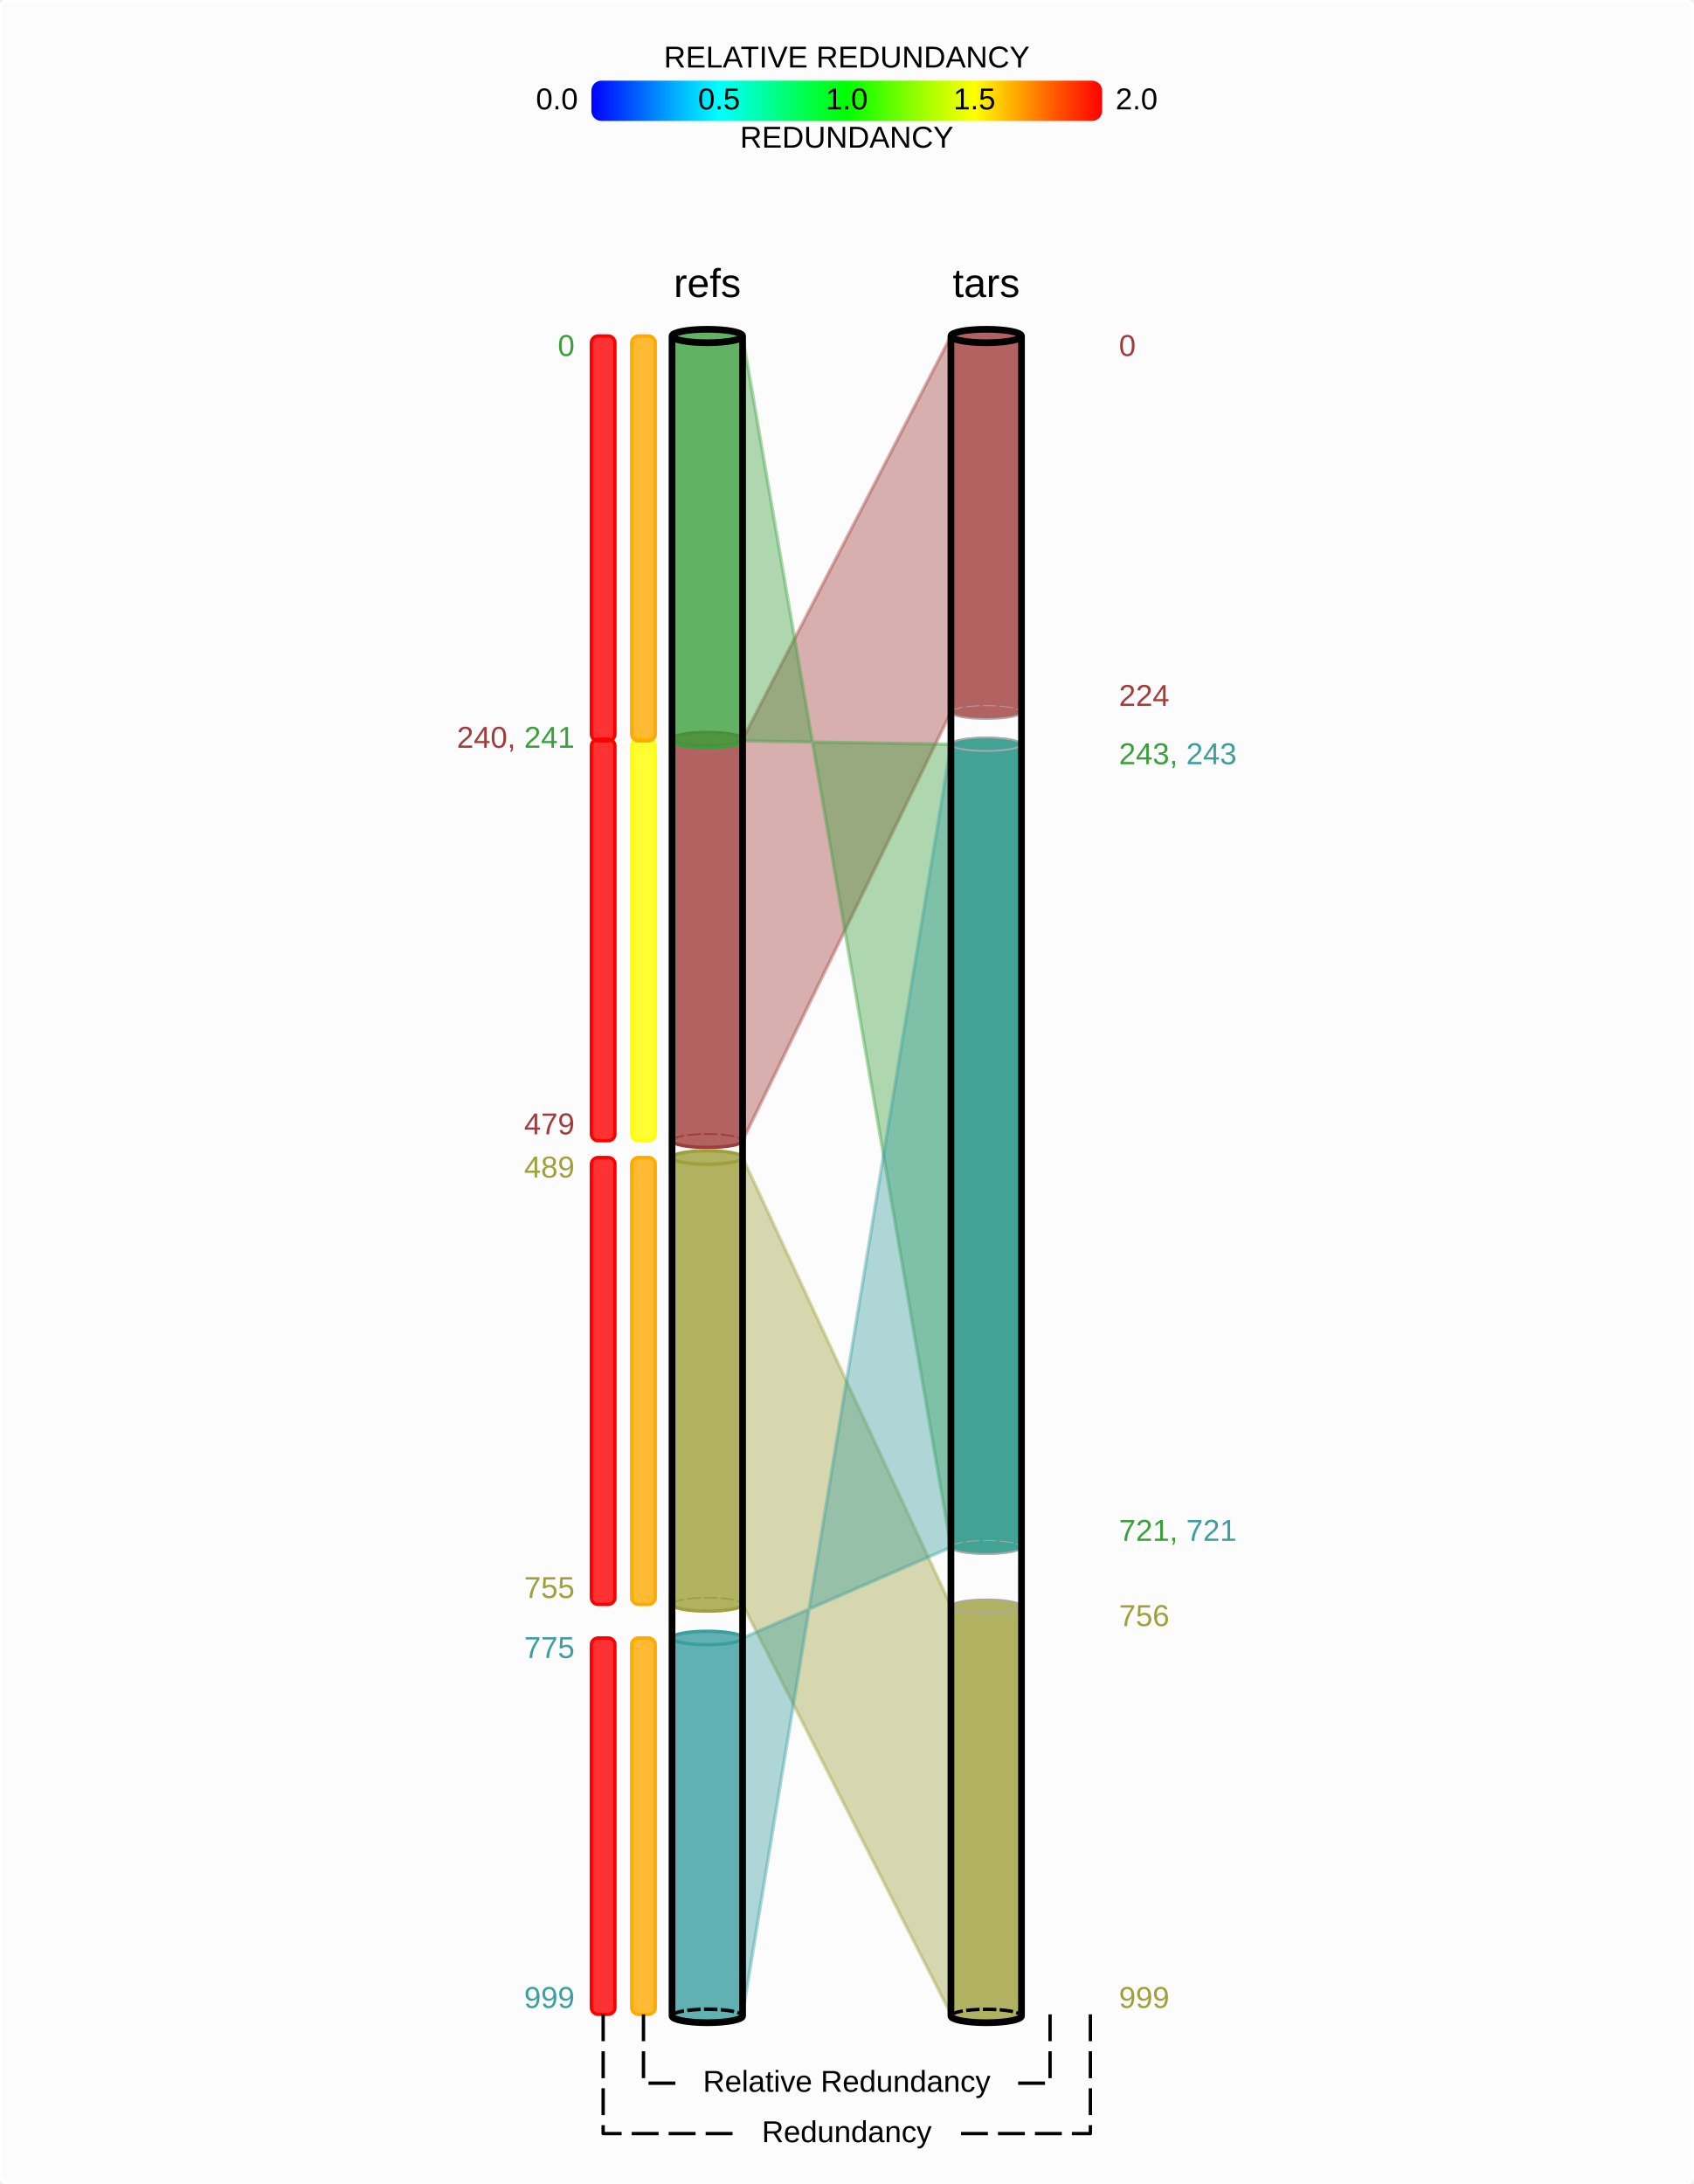
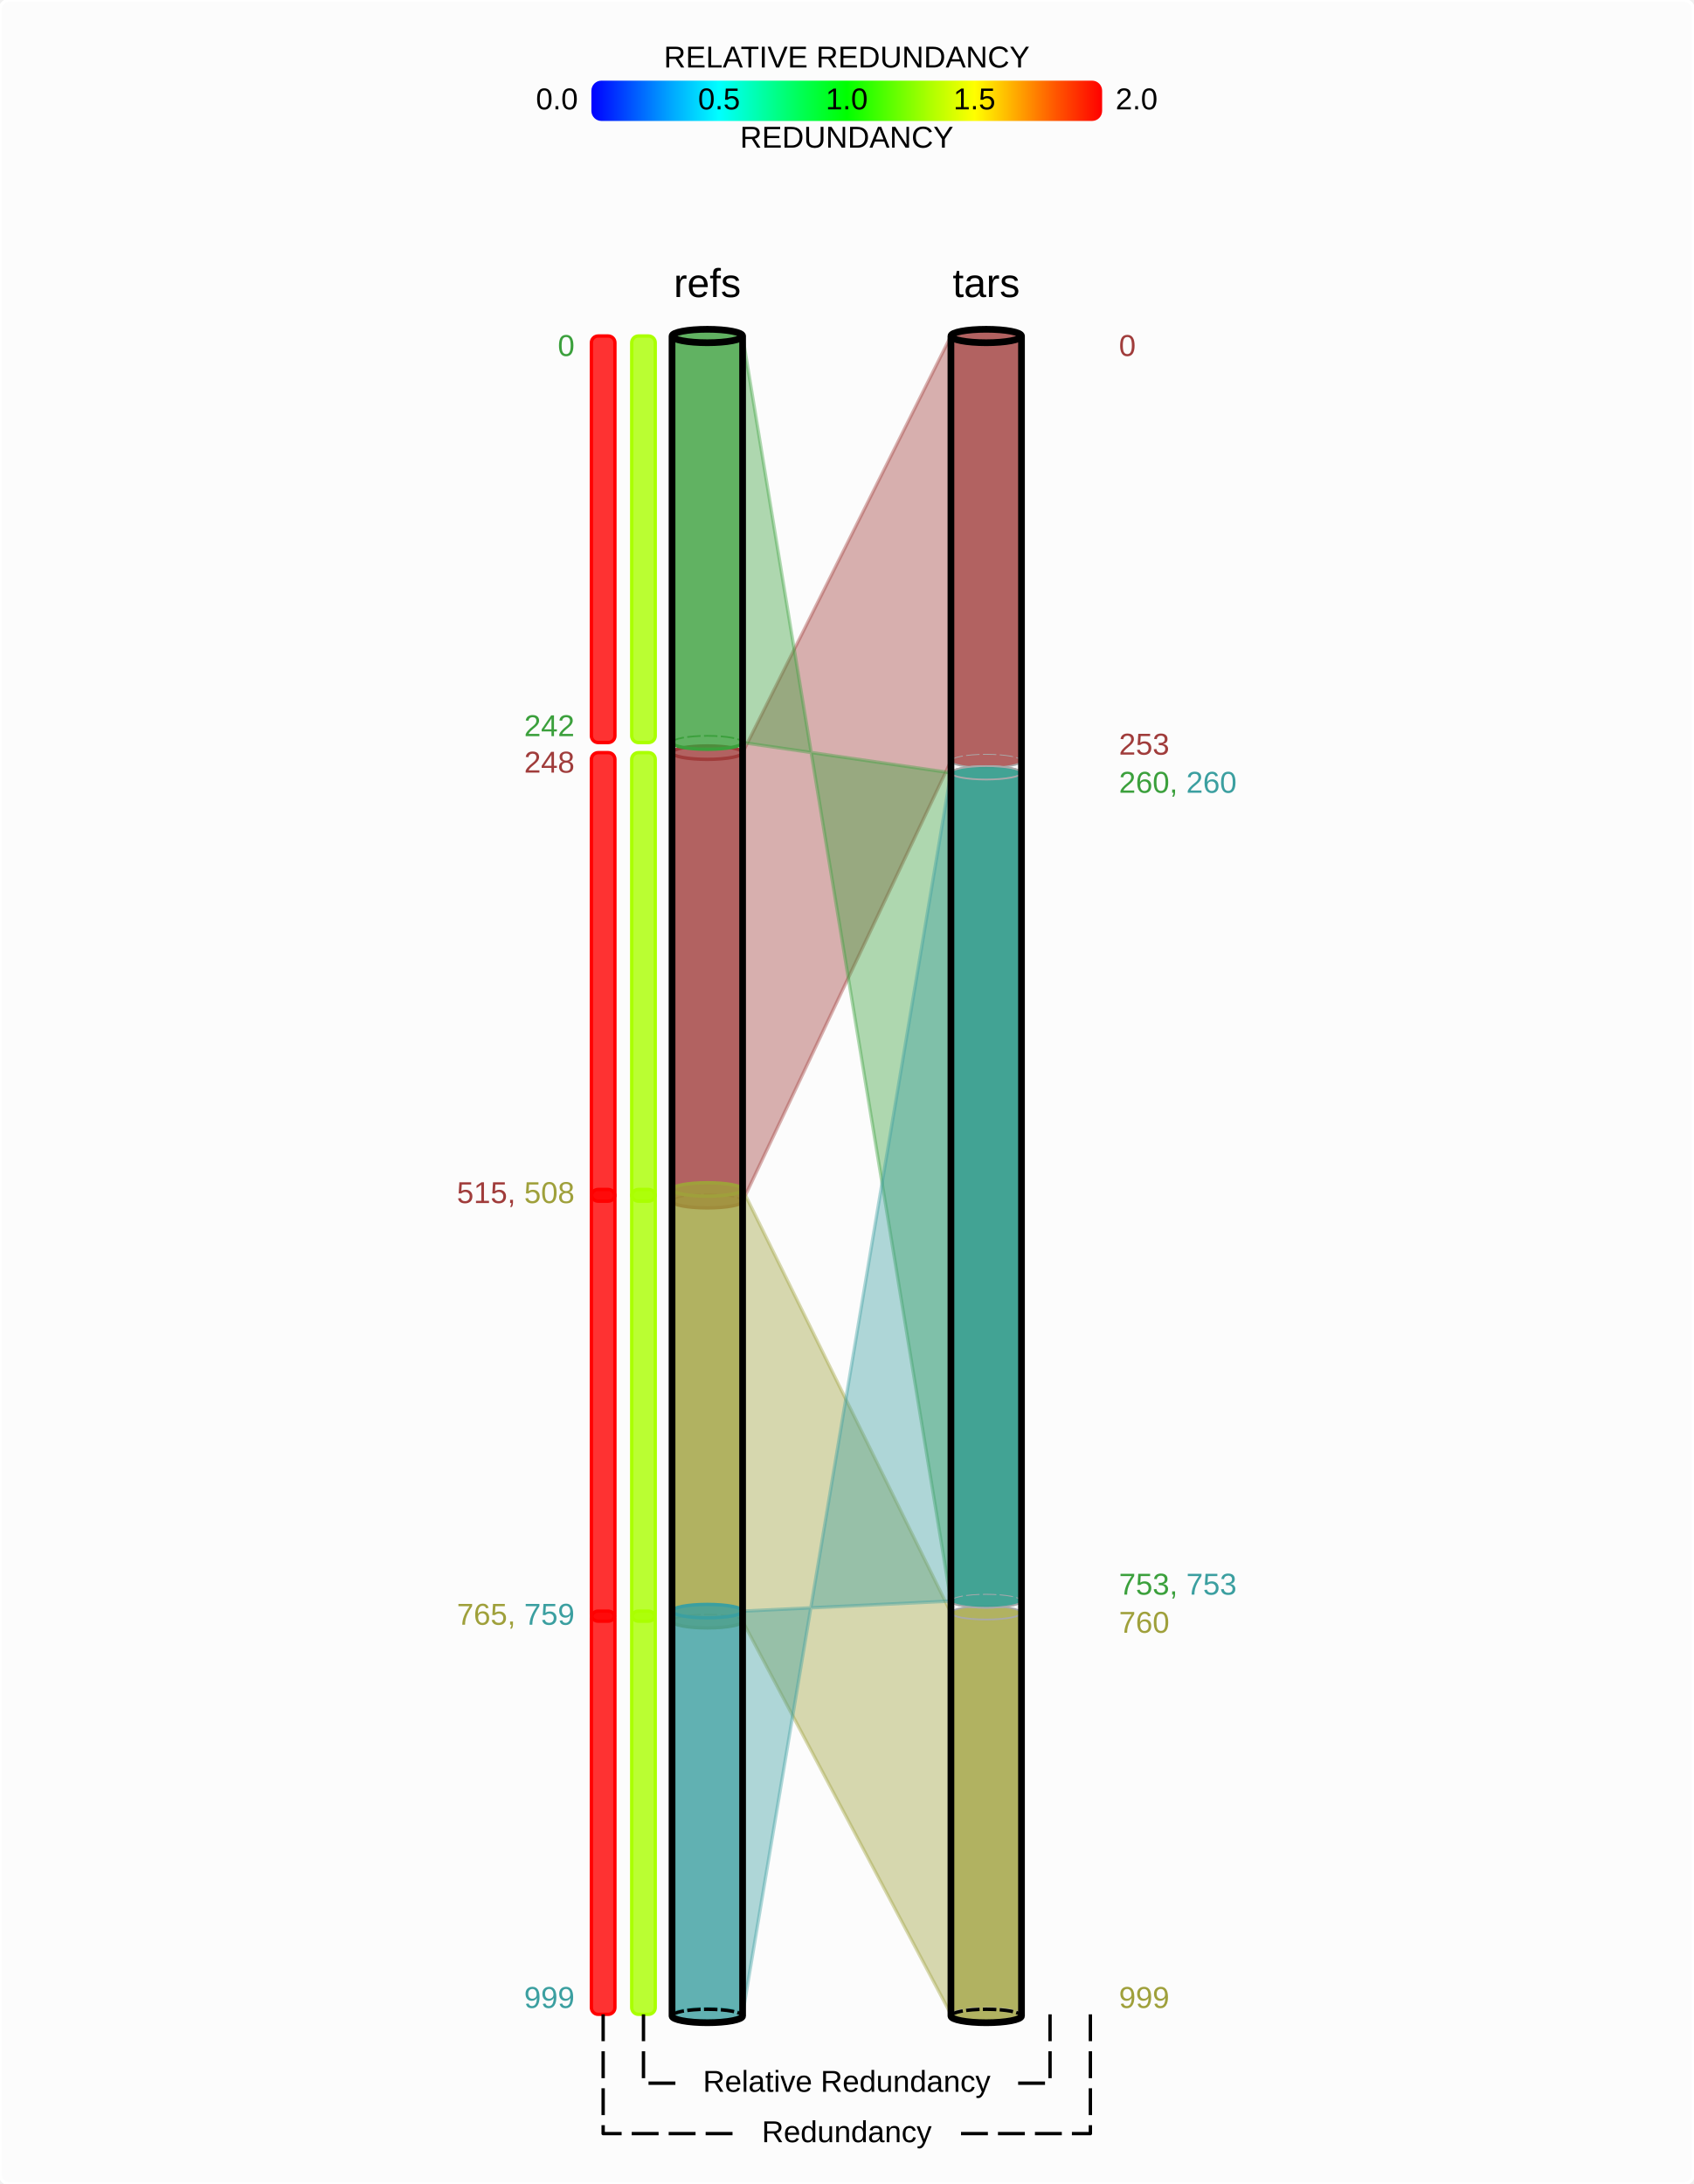
<svg xmlns="http://www.w3.org/2000/svg" width="504" height="650">
  <defs id="ffff">
    <pattern id="Wavy" height="5.181" width="30" patternUnits="userSpaceOnUse">
      <path d="M 7.597,0.061 C 5.079,-0.187 2.656,0.302 -0.01,1.788 L -0.01,3.061 C 2.773,1.431 5.173,1.052 7.472,1.280 C 9.770,1.508 11.969,2.361 14.253,3.218 C 18.820,4.931 23.804,6.676 30.066,3.061 L 30.062,1.788 C 23.622,5.497 19.246,3.770 14.691,2.061 C 12.413,1.207 10.115,0.311 7.597,0.061 z" fill="black" stroke="none" />
    </pattern>
  </defs>
  <defs id="ffff">
    <pattern id="WavyWhite" height="5.181" width="30" patternUnits="userSpaceOnUse">
      <path d="M 7.597,0.061 C 5.079,-0.187 2.656,0.302 -0.01,1.788 L -0.01,3.061 C 2.773,1.431 5.173,1.052 7.472,1.280 C 9.770,1.508 11.969,2.361 14.253,3.218 C 18.820,4.931 23.804,6.676 30.066,3.061 L 30.062,1.788 C 23.622,5.497 19.246,3.770 14.691,2.061 C 12.413,1.207 10.115,0.311 7.597,0.061 z" fill="white" stroke="none" />
    </pattern>
  </defs>
  <rect fill="white" stroke="white" fill-opacity="0.8" width="504.00" height="650.00" x="0.00" y="0.00" ry="3" />
  <text id="210.50000085.000000" x="210.50" y="85.00" dx="0" dy="0" dominant-baseline="middle" transform="" font-size="12px" font-weight="normal" font-family="Arial" fill="black" text-align="start" line-height="125%%" text-anchor="middle">refs</text>
  <text id="293.50000085.000000" x="293.50" y="85.00" dx="0" dy="0" dominant-baseline="middle" transform="" font-size="12px" font-weight="normal" font-family="Arial" fill="black" text-align="start" line-height="125%%" text-anchor="middle">tars</text>
  <text id="171.000000100.000000" x="171.00" y="100.00" dx="0" dy="0" dominant-baseline="text-before-edge" transform="" font-size="9px" font-weight="normal" font-family="Arial" fill="black" text-align="start" line-height="125%%" text-anchor="end">
    <tspan id="2" style="fill:#3BA03C">0</tspan>
  </text>
-   <text id="171.000000220.000000" x="171.00" y="220.00" dx="0" dy="0" dominant-baseline="middle" transform="" font-size="9px" font-weight="normal" font-family="Arial" fill="black" text-align="start" line-height="125%%" text-anchor="end">
-     <tspan id="0" style="fill:#A03C3B">240, </tspan>
-     <tspan id="2" style="fill:#3BA03C">241</tspan>
+   <text id="171.000000221.000000" x="171.00" y="221.00" dx="0" dy="0" dominant-baseline="text-after-edge" transform="" font-size="9px" font-weight="normal" font-family="Arial" fill="black" text-align="start" line-height="125%%" text-anchor="end">
+     <tspan id="2" style="fill:#3BA03C">242</tspan>
  </text>
-   <text id="171.000000339.500000" x="171.00" y="339.50" dx="0" dy="0" dominant-baseline="text-after-edge" transform="" font-size="9px" font-weight="normal" font-family="Arial" fill="black" text-align="start" line-height="125%%" text-anchor="end">
-     <tspan id="0" style="fill:#A03C3B">479</tspan>
+   <text id="171.000000224.000000" x="171.00" y="224.00" dx="0" dy="0" dominant-baseline="text-before-edge" transform="" font-size="9px" font-weight="normal" font-family="Arial" fill="black" text-align="start" line-height="125%%" text-anchor="end">
+     <tspan id="0" style="fill:#A03C3B">248</tspan>
  </text>
-   <text id="171.000000344.500000" x="171.00" y="344.50" dx="0" dy="0" dominant-baseline="text-before-edge" transform="" font-size="9px" font-weight="normal" font-family="Arial" fill="black" text-align="start" line-height="125%%" text-anchor="end">
-     <tspan id="1" style="fill:#9FA03B">489</tspan>
+   <text id="171.000000355.500000" x="171.00" y="355.50" dx="0" dy="0" dominant-baseline="middle" transform="" font-size="9px" font-weight="normal" font-family="Arial" fill="black" text-align="start" line-height="125%%" text-anchor="end">
+     <tspan id="0" style="fill:#A03C3B">515, </tspan>
+     <tspan id="1" style="fill:#9FA03B">508</tspan>
  </text>
-   <text id="171.000000477.500000" x="171.00" y="477.50" dx="0" dy="0" dominant-baseline="text-after-edge" transform="" font-size="9px" font-weight="normal" font-family="Arial" fill="black" text-align="start" line-height="125%%" text-anchor="end">
-     <tspan id="1" style="fill:#9FA03B">755</tspan>
-   </text>
-   <text id="171.000000487.500000" x="171.00" y="487.50" dx="0" dy="0" dominant-baseline="text-before-edge" transform="" font-size="9px" font-weight="normal" font-family="Arial" fill="black" text-align="start" line-height="125%%" text-anchor="end">
-     <tspan id="3" style="fill:#3B9FA0">775</tspan>
+   <text id="171.000000481.000000" x="171.00" y="481.00" dx="0" dy="0" dominant-baseline="middle" transform="" font-size="9px" font-weight="normal" font-family="Arial" fill="black" text-align="start" line-height="125%%" text-anchor="end">
+     <tspan id="1" style="fill:#9FA03B">765, </tspan>
+     <tspan id="3" style="fill:#3B9FA0">759</tspan>
  </text>
  <text id="171.000000599.500000" x="171.00" y="599.50" dx="0" dy="0" dominant-baseline="text-after-edge" transform="" font-size="9px" font-weight="normal" font-family="Arial" fill="black" text-align="start" line-height="125%%" text-anchor="end">
    <tspan id="3" style="fill:#3B9FA0">999</tspan>
  </text>
  <text id="333.000000100.000000" x="333.00" y="100.00" dx="0" dy="0" dominant-baseline="text-before-edge" transform="" font-size="9px" font-weight="normal" font-family="Arial" fill="black" text-align="start" line-height="125%%" text-anchor="start">
    <tspan id="0" style="fill:#A03C3B">0</tspan>
  </text>
-   <text id="333.000000212.000000" x="333.00" y="212.00" dx="0" dy="0" dominant-baseline="text-after-edge" transform="" font-size="9px" font-weight="normal" font-family="Arial" fill="black" text-align="start" line-height="125%%" text-anchor="start">
-     <tspan id="0" style="fill:#A03C3B">224</tspan>
+   <text id="333.000000226.500000" x="333.00" y="226.50" dx="0" dy="0" dominant-baseline="text-after-edge" transform="" font-size="9px" font-weight="normal" font-family="Arial" fill="black" text-align="start" line-height="125%%" text-anchor="start">
+     <tspan id="0" style="fill:#A03C3B">253</tspan>
  </text>
-   <text id="333.000000221.500000" x="333.00" y="221.50" dx="0" dy="0" dominant-baseline="text-before-edge" transform="" font-size="9px" font-weight="normal" font-family="Arial" fill="black" text-align="start" line-height="125%%" text-anchor="start">
-     <tspan id="2" style="fill:#3BA03C">243, </tspan>
-     <tspan id="3" style="fill:#3B9FA0">243</tspan>
+   <text id="333.000000230.000000" x="333.00" y="230.00" dx="0" dy="0" dominant-baseline="text-before-edge" transform="" font-size="9px" font-weight="normal" font-family="Arial" fill="black" text-align="start" line-height="125%%" text-anchor="start">
+     <tspan id="2" style="fill:#3BA03C">260, </tspan>
+     <tspan id="3" style="fill:#3B9FA0">260</tspan>
  </text>
-   <text id="333.000000460.500000" x="333.00" y="460.50" dx="0" dy="0" dominant-baseline="text-after-edge" transform="" font-size="9px" font-weight="normal" font-family="Arial" fill="black" text-align="start" line-height="125%%" text-anchor="start">
-     <tspan id="2" style="fill:#3BA03C">721, </tspan>
-     <tspan id="3" style="fill:#3B9FA0">721</tspan>
+   <text id="333.000000476.500000" x="333.00" y="476.50" dx="0" dy="0" dominant-baseline="text-after-edge" transform="" font-size="9px" font-weight="normal" font-family="Arial" fill="black" text-align="start" line-height="125%%" text-anchor="start">
+     <tspan id="2" style="fill:#3BA03C">753, </tspan>
+     <tspan id="3" style="fill:#3B9FA0">753</tspan>
  </text>
-   <text id="333.000000478.000000" x="333.00" y="478.00" dx="0" dy="0" dominant-baseline="text-before-edge" transform="" font-size="9px" font-weight="normal" font-family="Arial" fill="black" text-align="start" line-height="125%%" text-anchor="start">
-     <tspan id="1" style="fill:#9FA03B">756</tspan>
+   <text id="333.000000480.000000" x="333.00" y="480.00" dx="0" dy="0" dominant-baseline="text-before-edge" transform="" font-size="9px" font-weight="normal" font-family="Arial" fill="black" text-align="start" line-height="125%%" text-anchor="start">
+     <tspan id="1" style="fill:#9FA03B">760</tspan>
  </text>
  <text id="333.000000599.500000" x="333.00" y="599.50" dx="0" dy="0" dominant-baseline="text-after-edge" transform="" font-size="9px" font-weight="normal" font-family="Arial" fill="black" text-align="start" line-height="125%%" text-anchor="start">
    <tspan id="1" style="fill:#9FA03B">999</tspan>
  </text>
-   <path d="M 200,220  v 119.5 a 10.5,2 0 0,0 21,0  v -119.5 a 10.5,2 0 0,0 -21,0  a 10.5,2 0 0,0 21,0 " fill="#A03C3B" fill-opacity="0.8" stroke="#A03C3B" stroke-linejoin="round" stroke-dasharray="" stroke-width="1.00" />
-   <path d="M 200,339.5  a 10.5,2 0 0,1 21,0 " fill="transparent" fill-opacity="0.8" stroke="#A03C3B" stroke-linejoin="round" stroke-dasharray="4 1" stroke-width="0.50" />
-   <rect id="rect3777" fill="#ffff00" stroke="#ffff00" fill-opacity="0.8" width="7.00" height="119.50" x="188.00" y="220.00" ry="2" />
-   <rect fill="#ff0000" stroke="#ff0000" fill-opacity="0.8" width="7.00" height="119.50" x="176.00" y="220.00" ry="2" />
-   <path d="M 283,100  v 112 a 10.5,2 0 0,0 21,0  v -112 a 10.5,2 0 0,0 -21,0  a 10.5,2 0 0,0 21,0 " fill="#A03C3B" fill-opacity="0.8" stroke="darkgrey" stroke-linejoin="round" stroke-dasharray="" stroke-width="0.50" />
-   <path d="M 283,212  a 10.5,2 0 0,1 21,0 " fill="transparent" fill-opacity="0.8" stroke="darkgrey" stroke-linejoin="round" stroke-dasharray="4 1" stroke-width="0.25" />
-   <polygon points="221.00,220.00 221.00,339.50 283.00,212.00 283.00,100.00" fill="#A03C3B" stroke="#A03C3B" stroke-width="1" stroke-opacity="0.4" fill-opacity="0.4" />
-   <path d="M 200,344.5  v 133 a 10.5,2 0 0,0 21,0  v -133 a 10.5,2 0 0,0 -21,0  a 10.5,2 0 0,0 21,0 " fill="#9FA03B" fill-opacity="0.8" stroke="#9FA03B" stroke-linejoin="round" stroke-dasharray="" stroke-width="1.00" />
-   <path d="M 200,477.5  a 10.5,2 0 0,1 21,0 " fill="transparent" fill-opacity="0.8" stroke="#9FA03B" stroke-linejoin="round" stroke-dasharray="4 1" stroke-width="0.50" />
-   <rect id="rect3777" fill="#ffaa00" stroke="#ffaa00" fill-opacity="0.8" width="7.00" height="133.00" x="188.00" y="344.50" ry="2" />
-   <rect fill="#ff0000" stroke="#ff0000" fill-opacity="0.8" width="7.00" height="133.00" x="176.00" y="344.50" ry="2" />
-   <path d="M 283,478  v 121.5 a 10.5,2 0 0,0 21,0  v -121.5 a 10.5,2 0 0,0 -21,0  a 10.5,2 0 0,0 21,0 " fill="#9FA03B" fill-opacity="0.8" stroke="darkgrey" stroke-linejoin="round" stroke-dasharray="" stroke-width="0.50" />
+   <path d="M 200,224  v 133.5 a 10.5,2 0 0,0 21,0  v -133.5 a 10.5,2 0 0,0 -21,0  a 10.5,2 0 0,0 21,0 " fill="#A03C3B" fill-opacity="0.8" stroke="#A03C3B" stroke-linejoin="round" stroke-dasharray="" stroke-width="1.00" />
+   <path d="M 200,357.5  a 10.5,2 0 0,1 21,0 " fill="transparent" fill-opacity="0.8" stroke="#A03C3B" stroke-linejoin="round" stroke-dasharray="4 1" stroke-width="0.50" />
+   <rect id="rect3777" fill="#aaff00" stroke="#aaff00" fill-opacity="0.8" width="7.00" height="133.50" x="188.00" y="224.00" ry="2" />
+   <rect fill="#ff0000" stroke="#ff0000" fill-opacity="0.8" width="7.00" height="133.50" x="176.00" y="224.00" ry="2" />
+   <path d="M 283,100  v 126.5 a 10.5,2 0 0,0 21,0  v -126.5 a 10.5,2 0 0,0 -21,0  a 10.5,2 0 0,0 21,0 " fill="#A03C3B" fill-opacity="0.8" stroke="darkgrey" stroke-linejoin="round" stroke-dasharray="" stroke-width="0.50" />
+   <path d="M 283,226.5  a 10.5,2 0 0,1 21,0 " fill="transparent" fill-opacity="0.8" stroke="darkgrey" stroke-linejoin="round" stroke-dasharray="4 1" stroke-width="0.25" />
+   <polygon points="221.00,224.00 221.00,357.50 283.00,226.50 283.00,100.00" fill="#A03C3B" stroke="#A03C3B" stroke-width="1" stroke-opacity="0.4" fill-opacity="0.4" />
+   <path d="M 200,354  v 128.5 a 10.5,2 0 0,0 21,0  v -128.5 a 10.5,2 0 0,0 -21,0  a 10.5,2 0 0,0 21,0 " fill="#9FA03B" fill-opacity="0.8" stroke="#9FA03B" stroke-linejoin="round" stroke-dasharray="" stroke-width="1.00" />
+   <path d="M 200,482.5  a 10.5,2 0 0,1 21,0 " fill="transparent" fill-opacity="0.8" stroke="#9FA03B" stroke-linejoin="round" stroke-dasharray="4 1" stroke-width="0.50" />
+   <rect id="rect3777" fill="#aaff00" stroke="#aaff00" fill-opacity="0.8" width="7.00" height="128.50" x="188.00" y="354.00" ry="2" />
+   <rect fill="#ff0000" stroke="#ff0000" fill-opacity="0.8" width="7.00" height="128.50" x="176.00" y="354.00" ry="2" />
+   <path d="M 283,480  v 119.5 a 10.5,2 0 0,0 21,0  v -119.5 a 10.5,2 0 0,0 -21,0  a 10.5,2 0 0,0 21,0 " fill="#9FA03B" fill-opacity="0.8" stroke="darkgrey" stroke-linejoin="round" stroke-dasharray="" stroke-width="0.50" />
  <path d="M 283,599.5  a 10.5,2 0 0,1 21,0 " fill="transparent" fill-opacity="0.8" stroke="darkgrey" stroke-linejoin="round" stroke-dasharray="4 1" stroke-width="0.25" />
-   <polygon points="221.00,344.50 221.00,477.50 283.00,599.50 283.00,478.00" fill="#9FA03B" stroke="#9FA03B" stroke-width="1" stroke-opacity="0.4" fill-opacity="0.4" />
-   <path d="M 200,100  v 120.5 a 10.5,2 0 0,0 21,0  v -120.5 a 10.5,2 0 0,0 -21,0  a 10.5,2 0 0,0 21,0 " fill="#3BA03C" fill-opacity="0.8" stroke="#3BA03C" stroke-linejoin="round" stroke-dasharray="" stroke-width="1.00" />
-   <path d="M 200,220.5  a 10.5,2 0 0,1 21,0 " fill="transparent" fill-opacity="0.8" stroke="#3BA03C" stroke-linejoin="round" stroke-dasharray="4 1" stroke-width="0.50" />
-   <rect id="rect3777" fill="#ffaa00" stroke="#ffaa00" fill-opacity="0.8" width="7.00" height="120.50" x="188.00" y="100.00" ry="2" />
-   <rect fill="#ff0000" stroke="#ff0000" fill-opacity="0.8" width="7.00" height="120.50" x="176.00" y="100.00" ry="2" />
-   <path d="M 283,221.5  v 239 a 10.5,2 0 0,0 21,0  v -239 a 10.5,2 0 0,0 -21,0  a 10.5,2 0 0,0 21,0 " fill="#3BA03C" fill-opacity="0.8" stroke="darkgrey" stroke-linejoin="round" stroke-dasharray="" stroke-width="0.50" />
-   <path d="M 283,460.5  a 10.5,2 0 0,1 21,0 " fill="transparent" fill-opacity="0.8" stroke="darkgrey" stroke-linejoin="round" stroke-dasharray="4 1" stroke-width="0.25" />
-   <polygon points="221.00,100.00 221.00,220.50 283.00,221.50 283.00,460.50" fill="#3BA03C" stroke="#3BA03C" stroke-width="1" stroke-opacity="0.4" fill-opacity="0.4" />
-   <path d="M 200,487.5  v 112 a 10.5,2 0 0,0 21,0  v -112 a 10.5,2 0 0,0 -21,0  a 10.5,2 0 0,0 21,0 " fill="#3B9FA0" fill-opacity="0.8" stroke="#3B9FA0" stroke-linejoin="round" stroke-dasharray="" stroke-width="1.00" />
+   <polygon points="221.00,354.00 221.00,482.50 283.00,599.50 283.00,480.00" fill="#9FA03B" stroke="#9FA03B" stroke-width="1" stroke-opacity="0.4" fill-opacity="0.4" />
+   <path d="M 200,100  v 121 a 10.5,2 0 0,0 21,0  v -121 a 10.5,2 0 0,0 -21,0  a 10.5,2 0 0,0 21,0 " fill="#3BA03C" fill-opacity="0.8" stroke="#3BA03C" stroke-linejoin="round" stroke-dasharray="" stroke-width="1.00" />
+   <path d="M 200,221  a 10.5,2 0 0,1 21,0 " fill="transparent" fill-opacity="0.8" stroke="#3BA03C" stroke-linejoin="round" stroke-dasharray="4 1" stroke-width="0.50" />
+   <rect id="rect3777" fill="#aaff00" stroke="#aaff00" fill-opacity="0.8" width="7.00" height="121.00" x="188.00" y="100.00" ry="2" />
+   <rect fill="#ff0000" stroke="#ff0000" fill-opacity="0.8" width="7.00" height="121.00" x="176.00" y="100.00" ry="2" />
+   <path d="M 283,230  v 246.5 a 10.5,2 0 0,0 21,0  v -246.5 a 10.5,2 0 0,0 -21,0  a 10.5,2 0 0,0 21,0 " fill="#3BA03C" fill-opacity="0.8" stroke="darkgrey" stroke-linejoin="round" stroke-dasharray="" stroke-width="0.50" />
+   <path d="M 283,476.5  a 10.5,2 0 0,1 21,0 " fill="transparent" fill-opacity="0.8" stroke="darkgrey" stroke-linejoin="round" stroke-dasharray="4 1" stroke-width="0.25" />
+   <polygon points="221.00,100.00 221.00,221.00 283.00,230.00 283.00,476.50" fill="#3BA03C" stroke="#3BA03C" stroke-width="1" stroke-opacity="0.4" fill-opacity="0.4" />
+   <path d="M 200,479.5  v 120 a 10.5,2 0 0,0 21,0  v -120 a 10.5,2 0 0,0 -21,0  a 10.5,2 0 0,0 21,0 " fill="#3B9FA0" fill-opacity="0.8" stroke="#3B9FA0" stroke-linejoin="round" stroke-dasharray="" stroke-width="1.00" />
  <path d="M 200,599.5  a 10.5,2 0 0,1 21,0 " fill="transparent" fill-opacity="0.8" stroke="#3B9FA0" stroke-linejoin="round" stroke-dasharray="4 1" stroke-width="0.50" />
-   <rect id="rect3777" fill="#ffaa00" stroke="#ffaa00" fill-opacity="0.8" width="7.00" height="112.00" x="188.00" y="487.50" ry="2" />
-   <rect fill="#ff0000" stroke="#ff0000" fill-opacity="0.8" width="7.00" height="112.00" x="176.00" y="487.50" ry="2" />
-   <path d="M 283,221.5  v 239 a 10.5,2 0 0,0 21,0  v -239 a 10.5,2 0 0,0 -21,0  a 10.5,2 0 0,0 21,0 " fill="#3B9FA0" fill-opacity="0.8" stroke="darkgrey" stroke-linejoin="round" stroke-dasharray="" stroke-width="0.50" />
-   <path d="M 283,460.5  a 10.5,2 0 0,1 21,0 " fill="transparent" fill-opacity="0.8" stroke="darkgrey" stroke-linejoin="round" stroke-dasharray="4 1" stroke-width="0.25" />
-   <polygon points="221.00,487.50 221.00,599.50 283.00,221.50 283.00,460.50" fill="#3B9FA0" stroke="#3B9FA0" stroke-width="1" stroke-opacity="0.4" fill-opacity="0.4" />
+   <rect id="rect3777" fill="#aaff00" stroke="#aaff00" fill-opacity="0.8" width="7.00" height="120.00" x="188.00" y="479.50" ry="2" />
+   <rect fill="#ff0000" stroke="#ff0000" fill-opacity="0.8" width="7.00" height="120.00" x="176.00" y="479.50" ry="2" />
+   <path d="M 283,230  v 246.5 a 10.5,2 0 0,0 21,0  v -246.5 a 10.5,2 0 0,0 -21,0  a 10.5,2 0 0,0 21,0 " fill="#3B9FA0" fill-opacity="0.8" stroke="darkgrey" stroke-linejoin="round" stroke-dasharray="" stroke-width="0.50" />
+   <path d="M 283,476.5  a 10.5,2 0 0,1 21,0 " fill="transparent" fill-opacity="0.8" stroke="darkgrey" stroke-linejoin="round" stroke-dasharray="4 1" stroke-width="0.25" />
+   <polygon points="221.00,479.50 221.00,599.50 283.00,230.00 283.00,476.50" fill="#3B9FA0" stroke="#3B9FA0" stroke-width="1" stroke-opacity="0.4" fill-opacity="0.4" />
  <path d="M 200,100  v 500 a 10.5,2 0 0,0 21,0  v -500 a 10.5,2 0 0,0 -21,0  a 10.5,2 0 0,0 21,0 " fill="transparent" fill-opacity="0.8" stroke="black" stroke-linejoin="round" stroke-dasharray="" stroke-width="2.00" />
  <path d="M 200,600  a 10.5,2 0 0,1 21,0 " fill="transparent" fill-opacity="0.8" stroke="black" stroke-linejoin="round" stroke-dasharray="4 1" stroke-width="1.00" />
  <path d="M 283,100  v 500 a 10.5,2 0 0,0 21,0  v -500 a 10.5,2 0 0,0 -21,0  a 10.5,2 0 0,0 21,0 " fill="transparent" fill-opacity="0.8" stroke="black" stroke-linejoin="round" stroke-dasharray="" stroke-width="2.00" />
  <path d="M 283,600  a 10.5,2 0 0,1 21,0 " fill="transparent" fill-opacity="0.8" stroke="black" stroke-linejoin="round" stroke-dasharray="4 1" stroke-width="1.00" />
  <text id="252.00000024.000000" x="252.00" y="24.00" dx="0" dy="-2" dominant-baseline="text-after-edge" transform="" font-size="9px" font-weight="normal" font-family="Arial" fill="black" text-align="start" line-height="125%%" text-anchor="middle">RELATIVE REDUNDANCY</text>
  <text id="252.00000036.000000" x="252.00" y="36.00" dx="0" dy="2" dominant-baseline="text-before-edge" transform="" font-size="9px" font-weight="normal" font-family="Arial" fill="black" text-align="start" line-height="125%%" text-anchor="middle">REDUNDANCY</text>
  <defs>
    <linearGradient id="grad176.00000024.000000" x1="0%" y1="0%" x2="100%" y2="0%">
      <stop offset="0%" stop-color="#0000ff" stop-opacity="1" />
      <stop offset="8%" stop-color="#0055ff" stop-opacity="1" />
      <stop offset="16%" stop-color="#00aaff" stop-opacity="1" />
      <stop offset="25%" stop-color="#00ffff" stop-opacity="1" />
      <stop offset="33%" stop-color="#00ffaa" stop-opacity="1" />
      <stop offset="41%" stop-color="#00ff55" stop-opacity="1" />
      <stop offset="50%" stop-color="#00ff00" stop-opacity="1" />
      <stop offset="58%" stop-color="#55ff00" stop-opacity="1" />
      <stop offset="66%" stop-color="#aaff00" stop-opacity="1" />
      <stop offset="75%" stop-color="#ffff00" stop-opacity="1" />
      <stop offset="83%" stop-color="#ffaa00" stop-opacity="1" />
      <stop offset="91%" stop-color="#ff5500" stop-opacity="1" />
      <stop offset="100%" stop-color="#ff0000" stop-opacity="1" />
    </linearGradient>
  </defs>
  <rect fill="url(#grad176.00000024.000000)" width="152.00" height="12.00" x="176.00" y="24.00" ry="3" />
  <text id="174.00000030.000000" x="174.00" y="30.00" dx="-2" dy="0" dominant-baseline="middle" transform="" font-size="9px" font-weight="normal" font-family="Arial" fill="black" text-align="start" line-height="125%%" text-anchor="end">0.0</text>
  <text id="214.00000030.000000" x="214.00" y="30.00" dx="0" dy="0" dominant-baseline="middle" transform="" font-size="9px" font-weight="normal" font-family="Arial" fill="black" text-align="start" line-height="125%%" text-anchor="middle">0.5</text>
  <text id="252.00000030.000000" x="252.00" y="30.00" dx="0" dy="0" dominant-baseline="middle" transform="" font-size="9px" font-weight="normal" font-family="Arial" fill="black" text-align="start" line-height="125%%" text-anchor="middle">1.0</text>
  <text id="290.00000030.000000" x="290.00" y="30.00" dx="0" dy="0" dominant-baseline="middle" transform="" font-size="9px" font-weight="normal" font-family="Arial" fill="black" text-align="start" line-height="125%%" text-anchor="middle">1.5</text>
  <text id="330.00000030.000000" x="330.00" y="30.00" dx="2" dy="0" dominant-baseline="middle" transform="" font-size="9px" font-weight="normal" font-family="Arial" fill="black" text-align="start" line-height="125%%" text-anchor="start">2.0</text>
  <path d="M 191.5,599.5 v 20.5 h 12.4" fill="transparent" fill-opacity="0.8" stroke="black" stroke-linejoin="round" stroke-dasharray="8 3" stroke-width="1.00" />
  <path d="M 312.5,599.5 v 20.5 h -12.4" fill="transparent" fill-opacity="0.8" stroke="black" stroke-linejoin="round" stroke-dasharray="8 3" stroke-width="1.00" />
  <text id="252.000000620.000000" x="252.00" y="620.00" dx="0" dy="0" dominant-baseline="middle" transform="" font-size="9px" font-weight="normal" font-family="Arial" fill="black" text-align="start" line-height="125%%" text-anchor="middle">Relative Redundancy</text>
  <path d="M 179.5,599.5 v 35.5 h 39.4" fill="transparent" fill-opacity="0.8" stroke="black" stroke-linejoin="round" stroke-dasharray="8 3" stroke-width="1.00" />
  <path d="M 324.5,599.5 v 35.5 h -39.4" fill="transparent" fill-opacity="0.8" stroke="black" stroke-linejoin="round" stroke-dasharray="8 3" stroke-width="1.00" />
  <text id="252.000000635.000000" x="252.00" y="635.00" dx="0" dy="0" dominant-baseline="middle" transform="" font-size="9px" font-weight="normal" font-family="Arial" fill="black" text-align="start" line-height="125%%" text-anchor="middle">Redundancy</text>
</svg>
